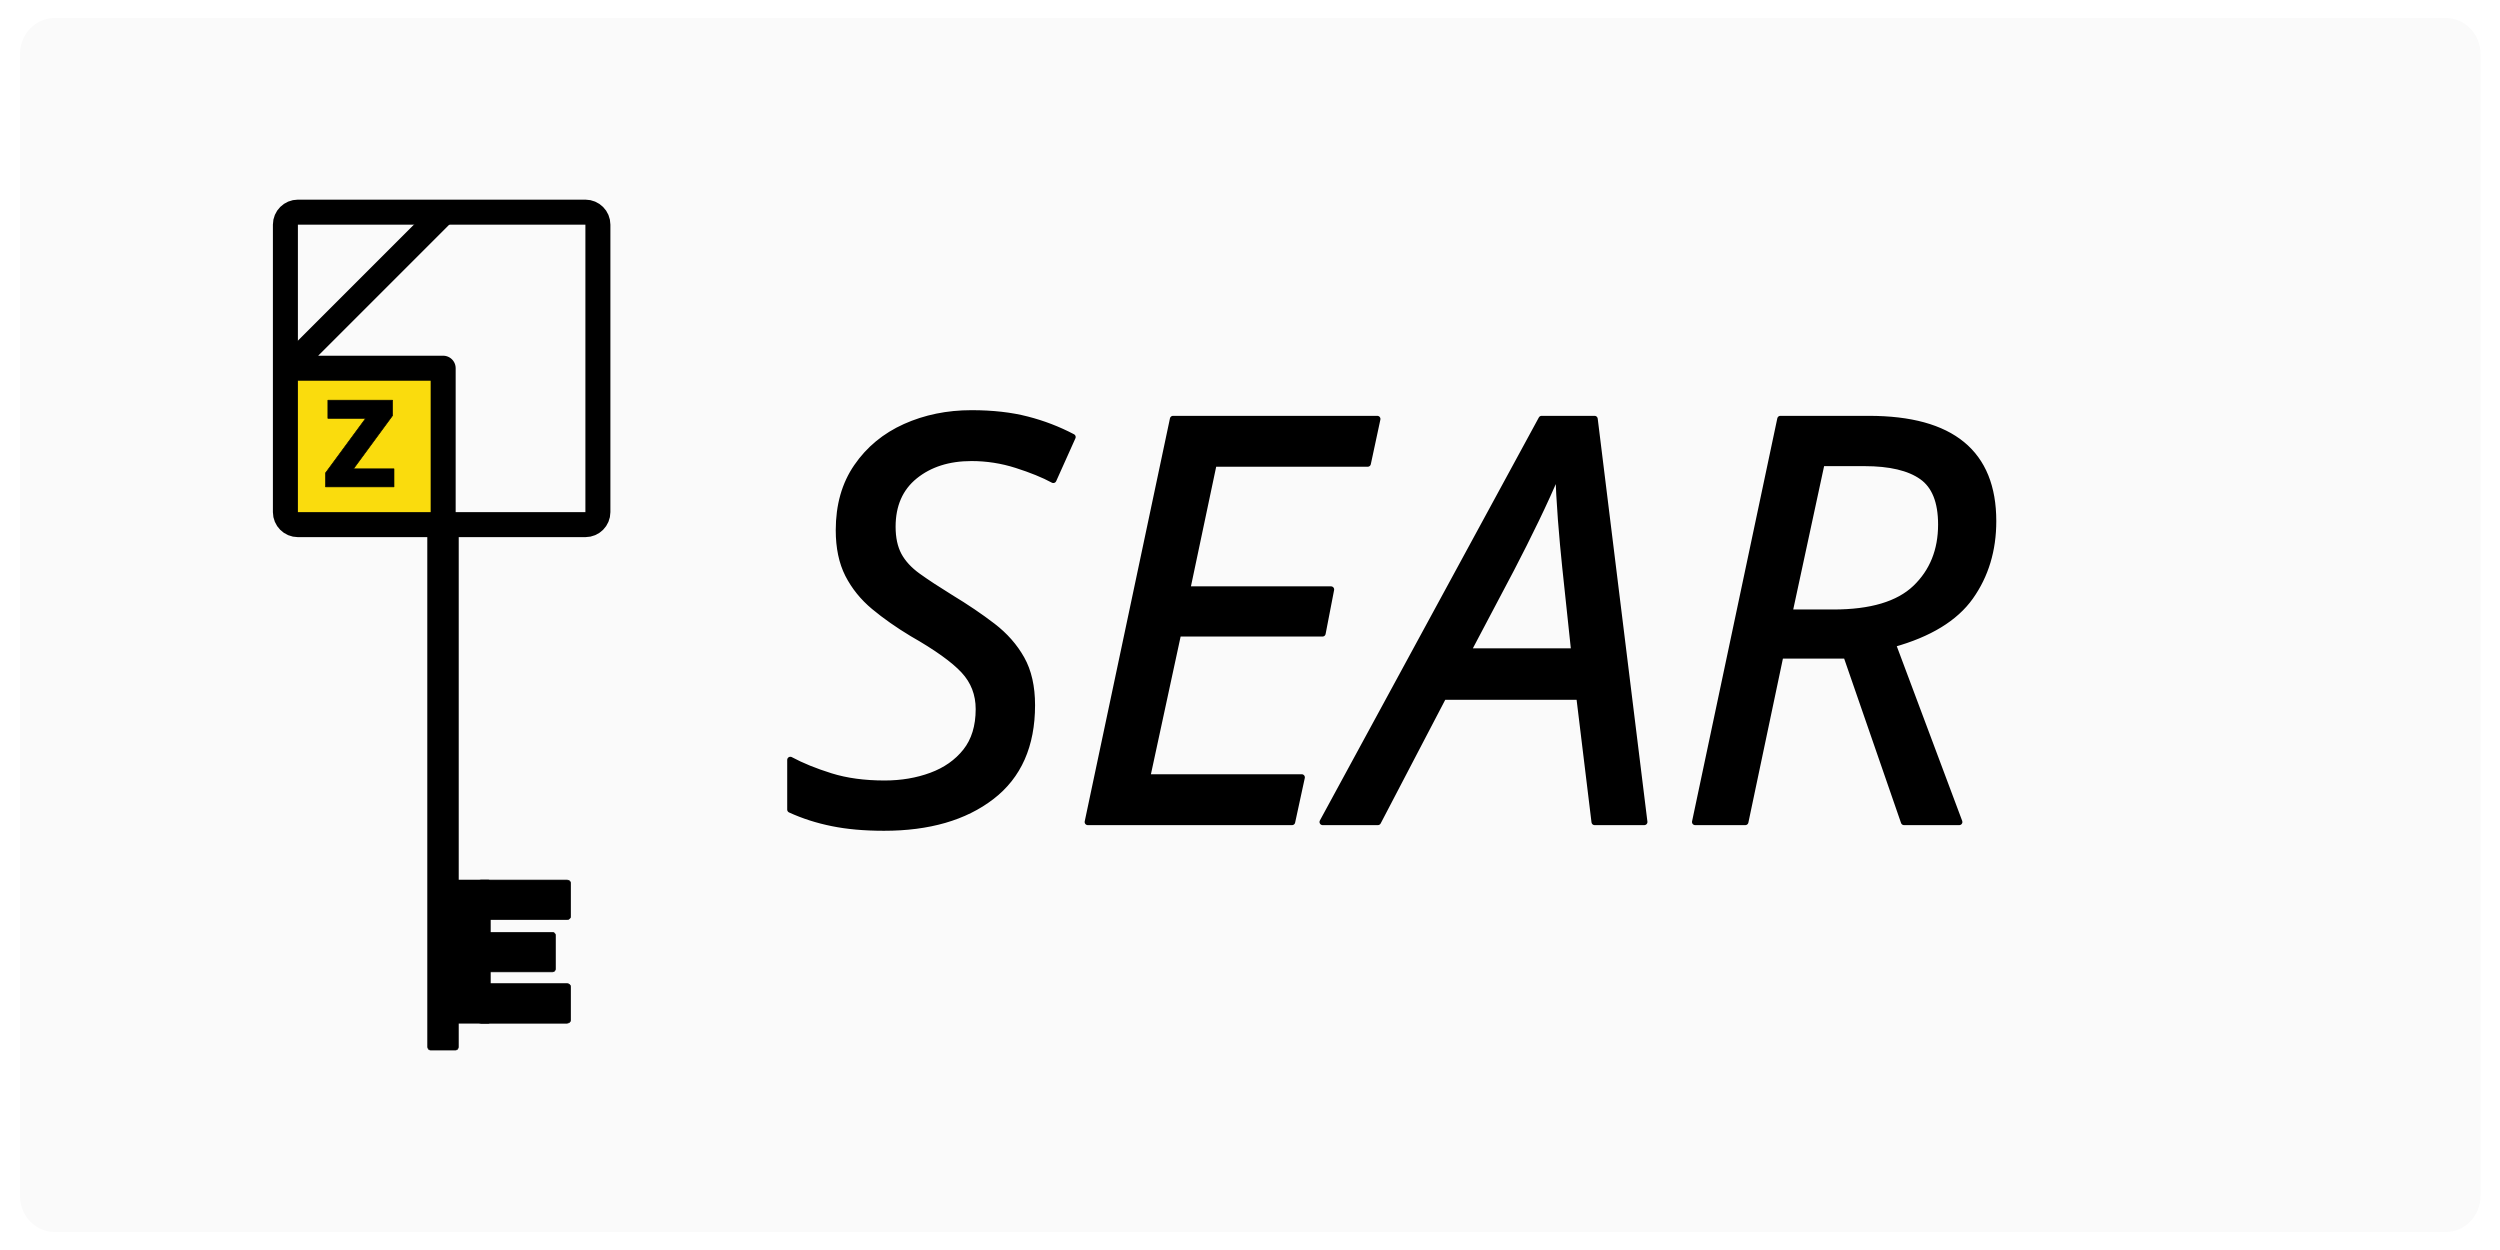
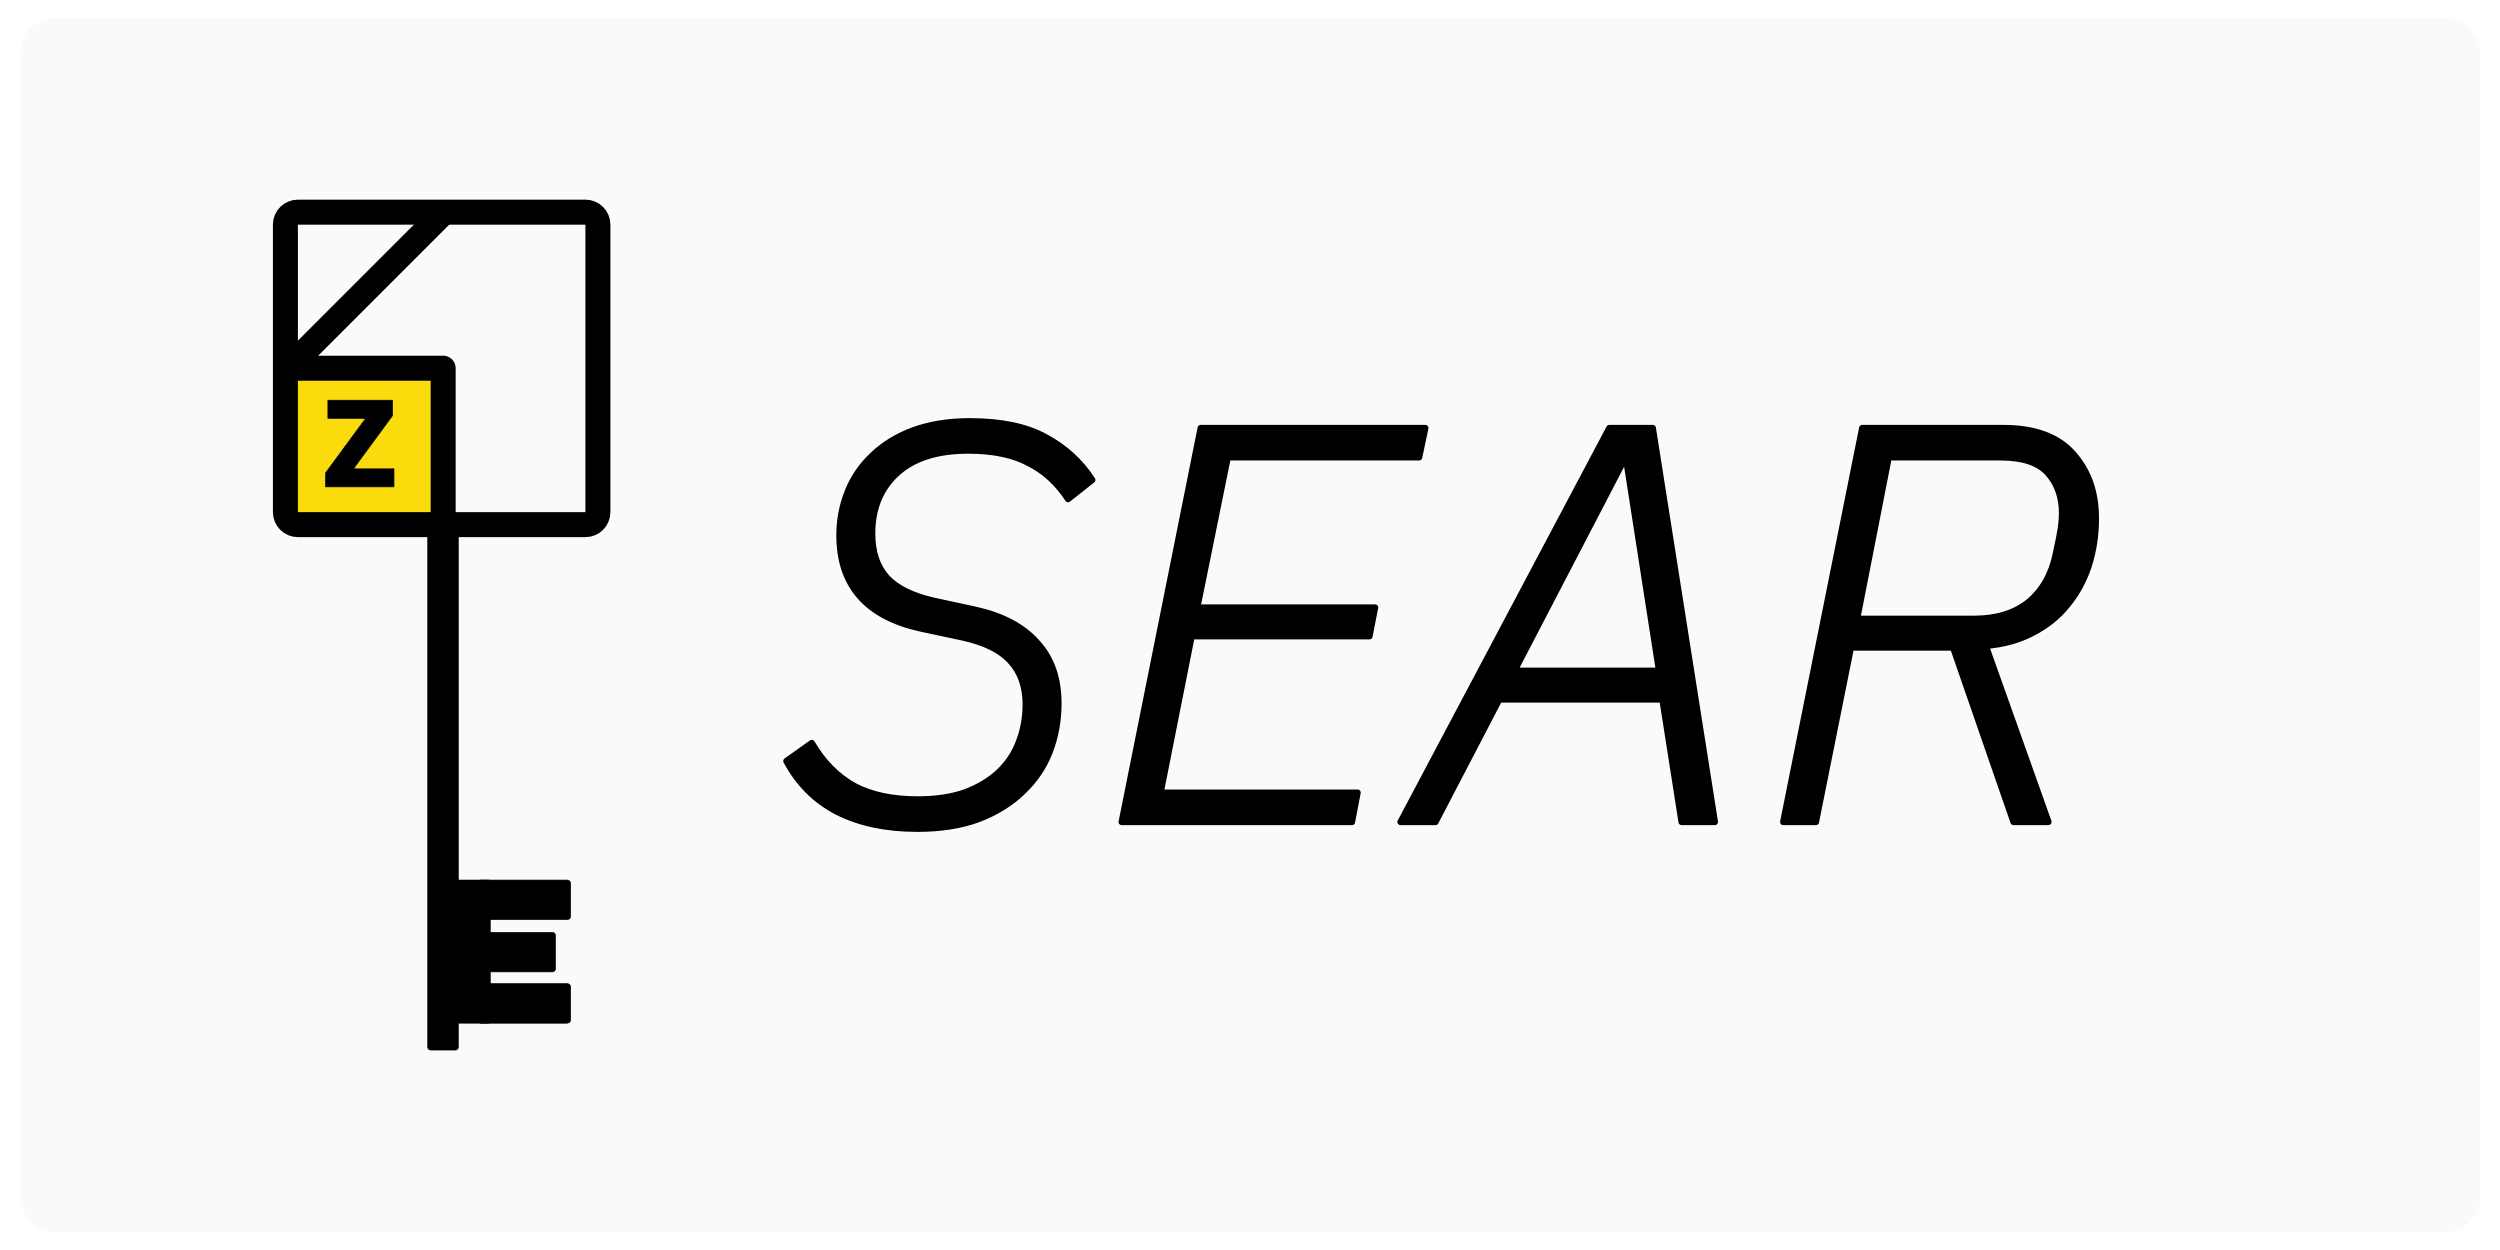
<svg xmlns="http://www.w3.org/2000/svg" width="400mm" height="200mm" viewBox="0 0 400 200" version="1.1" id="svg1">
  <defs id="defs1" />
  <rect style="fill:#fafafa;fill-opacity:1;stroke:none;stroke-width:4.537;stroke-linecap:round;stroke-linejoin:round;stroke-dasharray:none;stroke-opacity:1" id="rect7" width="393.687" height="194.246" x="3.197" y="2.877" rx="5.559" ry="5.786" />
  <g id="layer1">
-     <text xml:space="preserve" style="font-size:90.311px;text-align:start;writing-mode:lr-tb;direction:ltr;text-anchor:start;fill:#000000;fill-opacity:1;stroke:#000000;stroke-width:1;stroke-linecap:round;stroke-linejoin:round;stroke-dasharray:none;stroke-opacity:1" x="124.736" y="131.519" id="text4">
-       <tspan style="font-style:italic;font-variant:normal;font-weight:300;font-stretch:normal;font-size:90.311px;font-family:'IBM Plex Sans';-inkscape-font-specification:'IBM Plex Sans Light Italic';fill:#000000;fill-opacity:1;stroke-width:1" x="124.736" y="131.519" id="tspan6">SEAR</tspan>
-     </text>
+     <path style="font-style:italic;font-weight:300;font-size:90.311px;font-family:'IBM Plex Sans';-inkscape-font-specification:'IBM Plex Sans Light Italic';stroke:#000000;stroke-linecap:round;stroke-linejoin:round" d="m 146.772,132.602 q -7.496,0 -12.824,-2.709 -5.238,-2.709 -8.128,-8.128 l 4.064,-2.89 q 2.709,4.606 6.773,6.864 4.064,2.167 10.205,2.167 4.425,0 7.676,-1.174 3.251,-1.264 5.328,-3.251 2.167,-2.077 3.161,-4.786 1.084,-2.8 1.084,-5.961 0,-4.335 -2.438,-6.954 -2.348,-2.619 -7.676,-3.793 l -6.773,-1.445 q -12.914,-2.89 -12.914,-14.901 0,-3.703 1.355,-7.044 1.355,-3.342 3.974,-5.78 2.619,-2.529 6.502,-3.974 3.974,-1.445 9.031,-1.445 7.496,0 12.102,2.529 4.696,2.529 7.496,6.864 l -3.883,3.071 q -2.529,-3.883 -6.322,-5.78 -3.703,-1.987 -9.663,-1.987 -7.496,0 -11.47,3.703 -3.883,3.612 -3.883,9.573 0,4.425 2.348,7.044 2.348,2.529 7.496,3.703 l 6.683,1.445 q 6.502,1.445 9.844,5.238 3.432,3.703 3.432,9.754 0,4.154 -1.445,7.857 -1.445,3.612 -4.335,6.322 -2.8,2.709 -7.044,4.335 -4.154,1.535 -9.754,1.535 z m 32.693,-1.084 12.644,-63.037 h 35.944 l -0.993,4.696 h -30.615 l -4.877,24.023 h 28.448 l -0.903,4.606 h -28.448 l -4.967,25.016 h 31.519 l -0.903,4.696 z m 89.589,0 -3.071,-19.598 h -26.1 l -10.205,19.598 h -5.599 l 33.415,-63.037 h 6.954 l 9.934,63.037 z m -8.85,-57.889 h -0.361 L 242.321,107.315 h 23.12 z m 30.344,57.889 h -5.238 l 12.644,-63.037 h 22.578 q 7.586,0 11.199,4.154 3.612,4.064 3.612,10.295 0,4.064 -1.174,7.676 -1.174,3.522 -3.432,6.231 -2.167,2.709 -5.509,4.425 -3.251,1.716 -7.496,2.077 l 10.025,28.177 h -5.599 l -9.663,-27.906 h -16.346 z m 25.287,-32.512 q 5.419,0 8.76,-2.709 3.342,-2.8 4.335,-7.676 0.632,-2.89 0.813,-4.154 0.181,-1.355 0.181,-2.348 0,-3.883 -2.258,-6.412 -2.258,-2.529 -7.586,-2.529 h -17.882 l -5.057,25.829 z" id="text4" aria-label="SEAR" />
  </g>
  <g id="layer2" transform="translate(0,-3.924275)">
    <rect style="fill:#fadc0d;fill-opacity:1;stroke:none;stroke-width:4;stroke-linecap:round;stroke-linejoin:round;stroke-dasharray:none;stroke-opacity:1" id="rect6" width="24.559" height="22.192" x="46.751" y="64.504" rx="2" ry="2" />
    <rect style="fill:none;stroke:#000000;stroke-width:4;stroke-linecap:round;stroke-linejoin:round;stroke-dasharray:none;stroke-opacity:1" id="rect1" width="50" height="50" x="45.664" y="37.867" rx="2" ry="2" />
    <path style="fill:none;stroke:#000000;stroke-width:4;stroke-linecap:round;stroke-linejoin:round;stroke-dasharray:none;stroke-opacity:1" d="M 70.906,38.013 46.081,62.838 h 24.825 v 24.453" id="path1" />
    <text xml:space="preserve" style="font-size:25.4px;text-align:start;writing-mode:lr-tb;direction:ltr;text-anchor:start;fill:#000000;fill-opacity:1;stroke:#000000;stroke-width:0.1;stroke-linecap:round;stroke-linejoin:round;stroke-dasharray:none;stroke-opacity:1" x="51.4" y="81.83" id="text2">
      <tspan id="tspan2" style="font-style:normal;font-variant:normal;font-weight:bold;font-stretch:normal;font-size:25.4px;font-family:'IBM Plex Sans';-inkscape-font-specification:'IBM Plex Sans Bold';fill:#000000;fill-opacity:1;stroke-width:0.1;stroke-linecap:round;stroke-linejoin:round;stroke-dasharray:none" x="51.4" y="81.83">z</tspan>
    </text>
    <rect style="fill:#000000;fill-opacity:1;stroke:#000000;stroke-width:0.093;stroke-linecap:round;stroke-linejoin:round;stroke-dasharray:none;stroke-opacity:1" id="rect2" width="4.907" height="84.003" x="68.43" y="87.932" rx="0.435" ry="0.5" />
    <rect style="fill:#000000;fill-opacity:1;stroke:#000000;stroke-width:0.076;stroke-linecap:round;stroke-linejoin:round;stroke-dasharray:none;stroke-opacity:1" id="rect3" width="7.309" height="22.921" x="71.158" y="144.719" rx="0.289" ry="0.504" />
    <rect style="fill:#000000;fill-opacity:1;stroke:#000000;stroke-width:0.106;stroke-linecap:round;stroke-linejoin:round;stroke-dasharray:none;stroke-opacity:1" id="rect4" width="14.894" height="6.324" x="76.399" y="144.734" rx="0.558" ry="0.5" />
    <rect style="fill:#000000;fill-opacity:1;stroke:#000000;stroke-width:0.097;stroke-linecap:round;stroke-linejoin:round;stroke-dasharray:none;stroke-opacity:1" id="rect4-5" width="12.48" height="6.333" x="76.395" y="153.095" rx="0.468" ry="0.5" />
    <rect style="fill:#000000;fill-opacity:1;stroke:#000000;stroke-width:0.106;stroke-linecap:round;stroke-linejoin:round;stroke-dasharray:none;stroke-opacity:1" id="rect4-5-2" width="14.894" height="6.324" x="76.399" y="161.307" rx="0.558" ry="0.5" />
  </g>
</svg>
